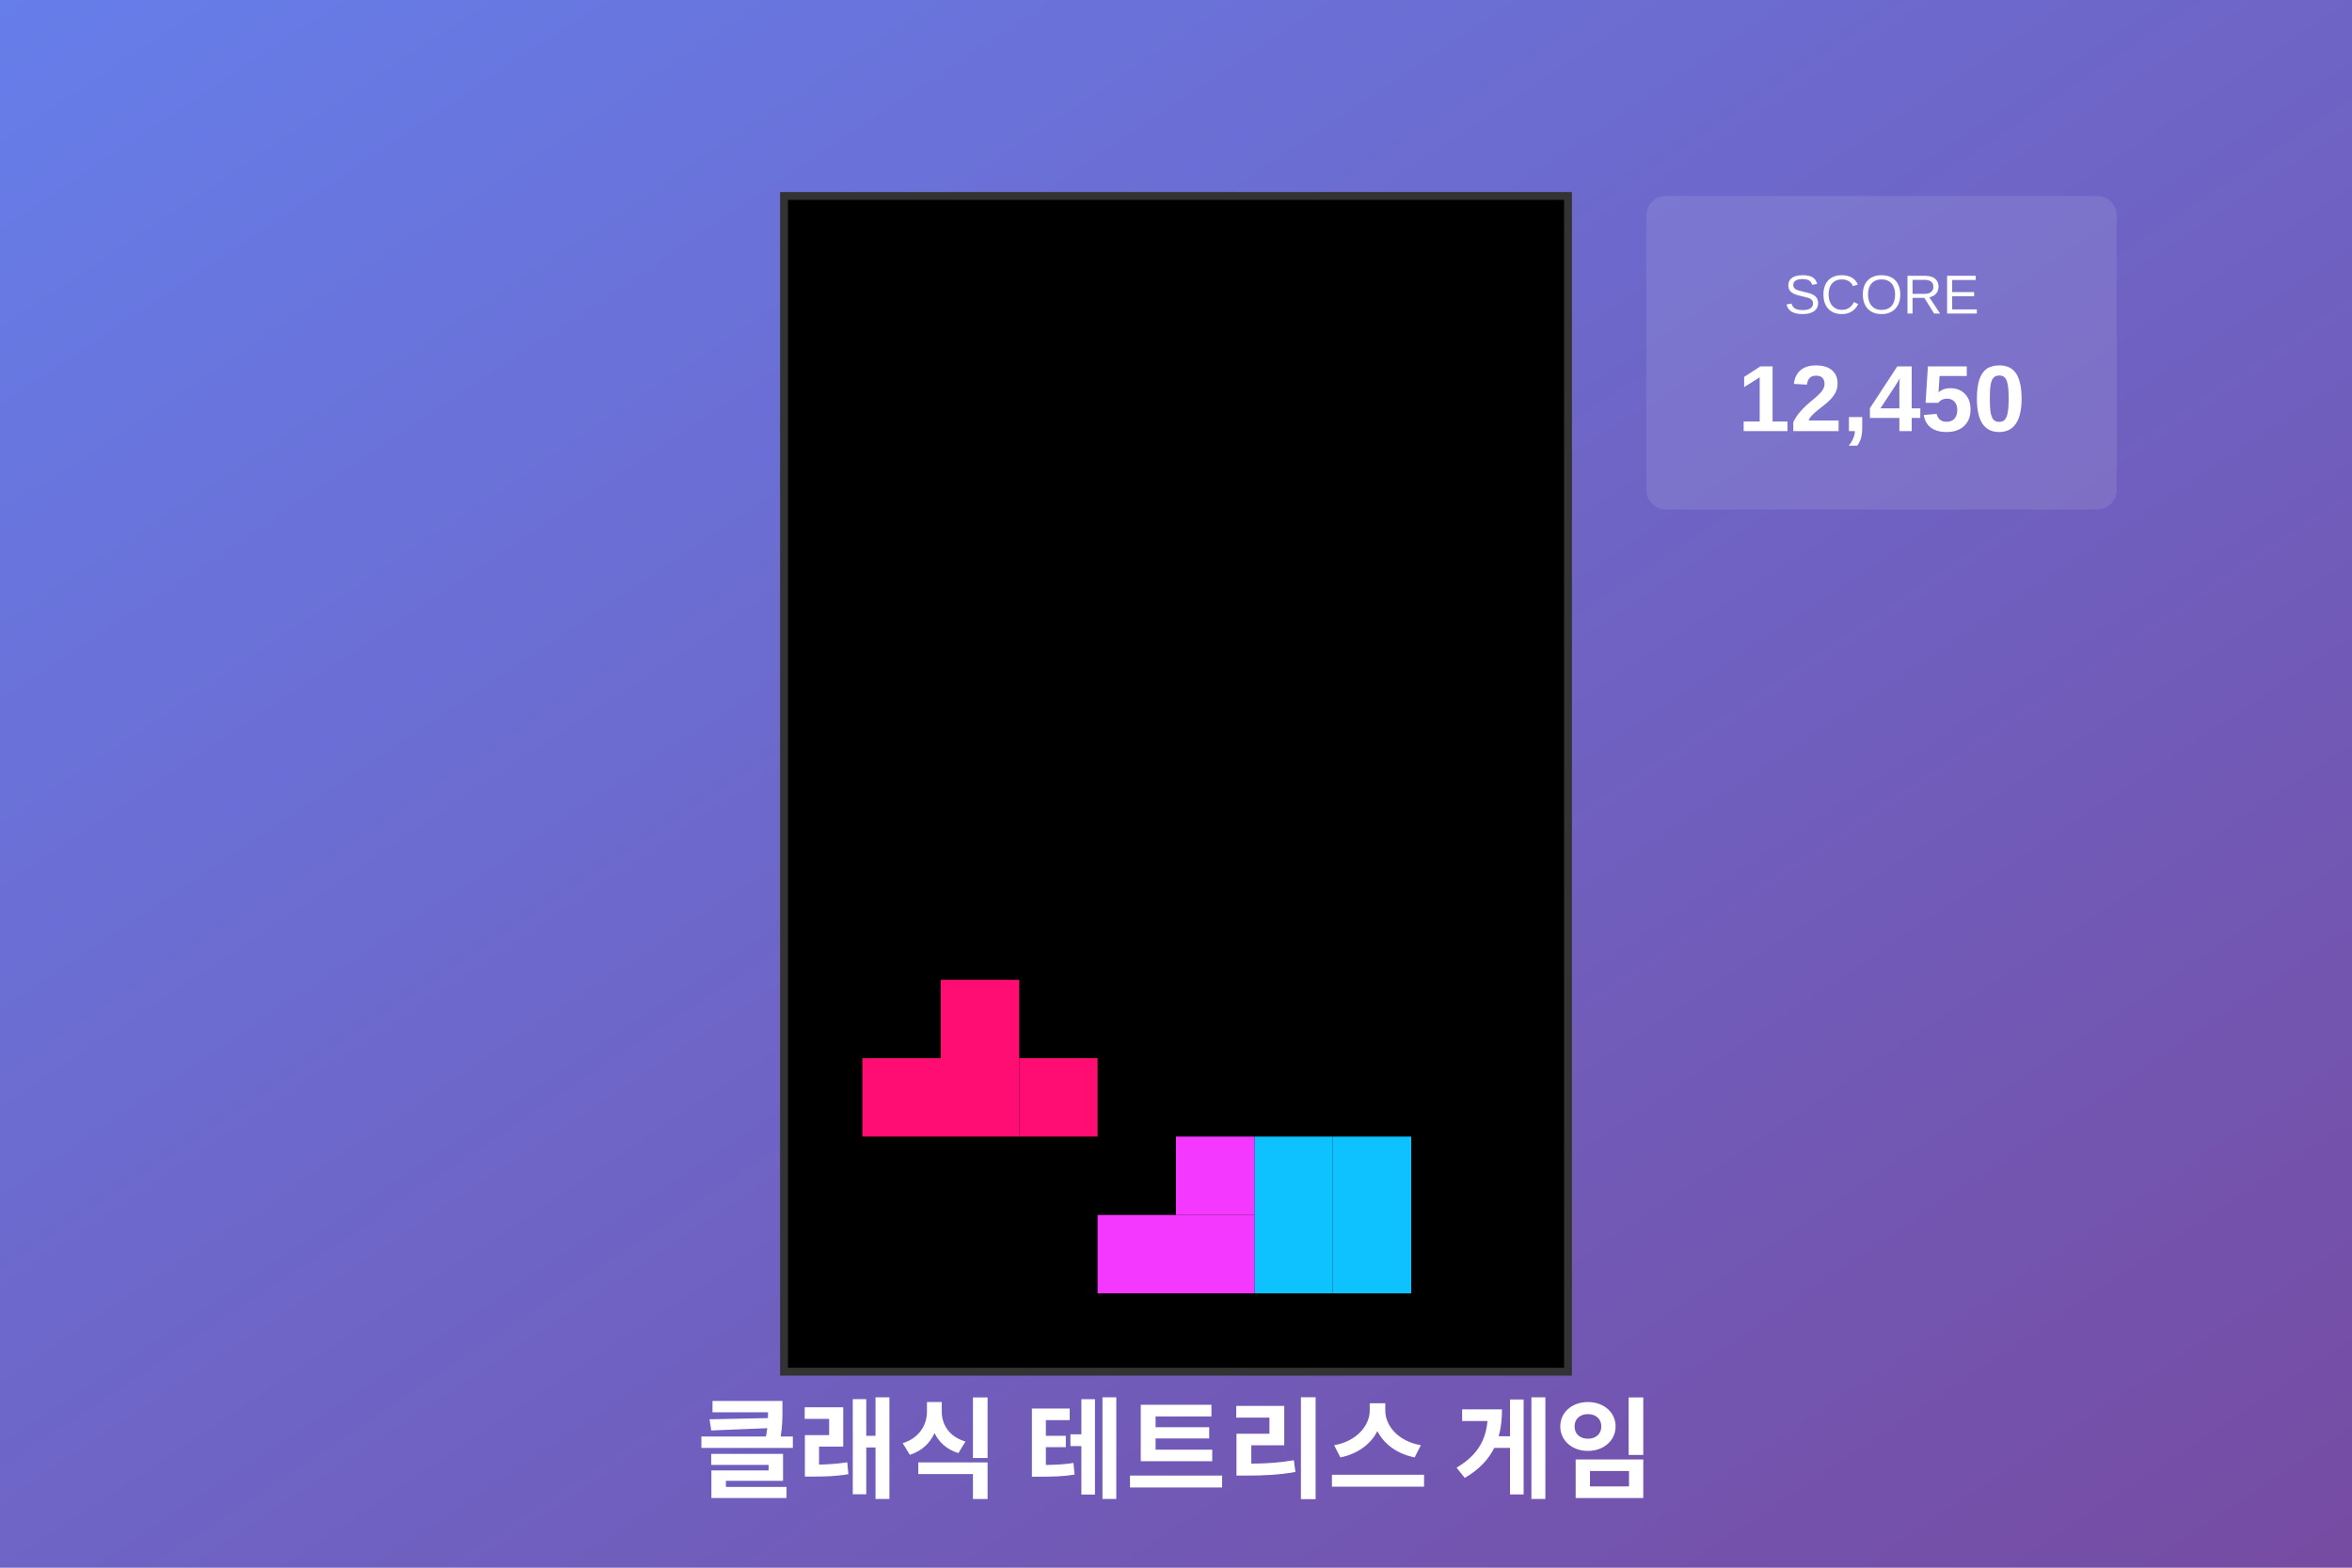
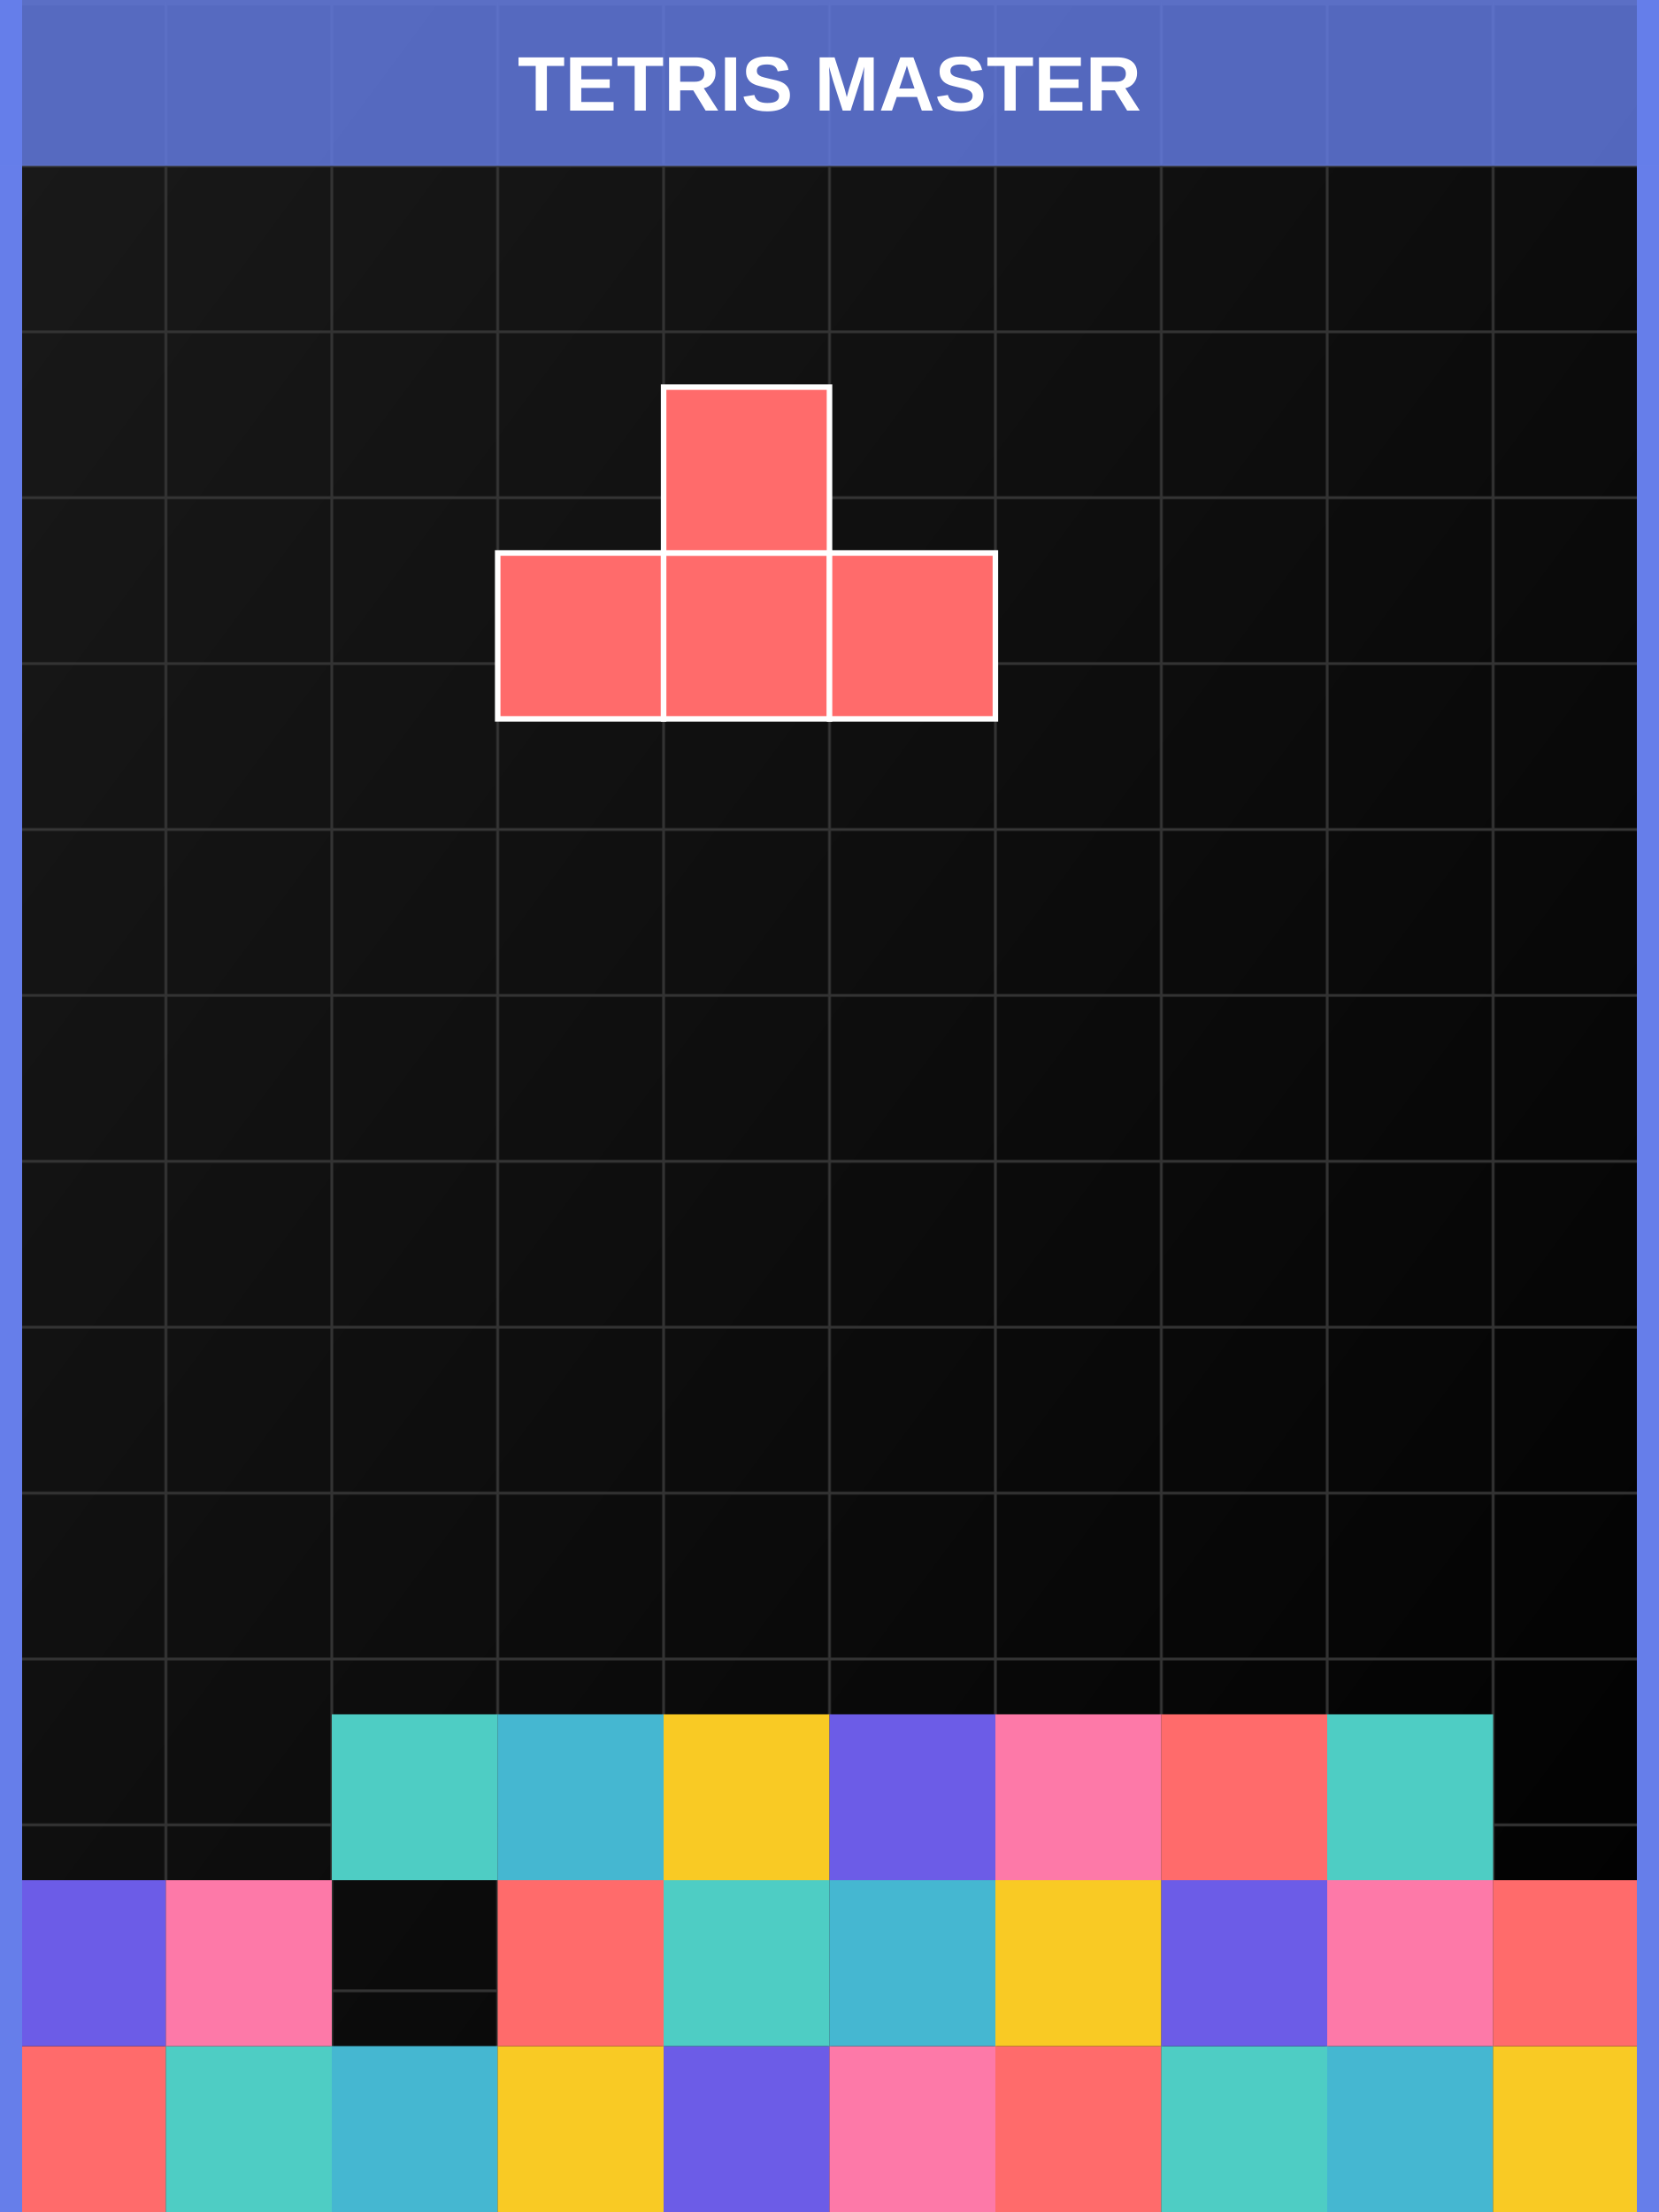
- <svg xmlns="http://www.w3.org/2000/svg" width="600" height="400">
+ <svg xmlns="http://www.w3.org/2000/svg" width="300" height="400">
  <defs>
-     <linearGradient id="bgGradient" x1="0%" y1="0%" x2="100%" y2="100%">
-       <stop offset="0%" style="stop-color:#667eea;stop-opacity:1" />
-       <stop offset="100%" style="stop-color:#764ba2;stop-opacity:1" />
+     <linearGradient id="bgGrad" x1="0%" y1="0%" x2="100%" y2="100%">
+       <stop offset="0%" style="stop-color:#1a1a1a;stop-opacity:1" />
+       <stop offset="100%" style="stop-color:#000;stop-opacity:1" />
    </linearGradient>
  </defs>
-   <rect width="600" height="400" fill="url(#bgGradient)" />
-   <rect x="200" y="50" width="200" height="300" fill="#000" stroke="#333" stroke-width="2" />
-   <rect x="220" y="270" width="20" height="20" fill="#FF0D72" />
-   <rect x="240" y="270" width="20" height="20" fill="#FF0D72" />
-   <rect x="260" y="270" width="20" height="20" fill="#FF0D72" />
-   <rect x="240" y="250" width="20" height="20" fill="#FF0D72" />
-   <rect x="320" y="290" width="20" height="40" fill="#0DC2FF" />
-   <rect x="340" y="290" width="20" height="40" fill="#0DC2FF" />
-   <rect x="280" y="310" width="40" height="20" fill="#F538FF" />
-   <rect x="300" y="290" width="20" height="20" fill="#F538FF" />
-   <rect x="420" y="50" width="120" height="80" fill="rgba(255,255,255,0.1)" rx="5" />
-   <text x="480" y="80" text-anchor="middle" font-family="Arial, sans-serif" font-size="14" fill="white">
-     SCORE
-   </text>
-   <text x="480" y="110" text-anchor="middle" font-family="Arial, sans-serif" font-size="24" font-weight="bold" fill="white">
-     12,450
-   </text>
-   <text x="300" y="380" text-anchor="middle" font-family="Arial, sans-serif" font-size="28" font-weight="bold" fill="white">
-     클래식 테트리스 게임
-   </text>
+   <rect width="300" height="400" fill="url(#bgGrad)" stroke="#333" stroke-width="2" />
+   <defs>
+     <pattern id="gameGrid" width="30" height="30" patternUnits="userSpaceOnUse">
+       <rect width="30" height="30" fill="none" stroke="#333" stroke-width="0.5" />
+     </pattern>
+   </defs>
+   <rect width="300" height="400" fill="url(#gameGrid)" />
+   <rect x="0" y="370" width="30" height="30" fill="#ff6b6b" />
+   <rect x="30" y="370" width="30" height="30" fill="#4ecdc4" />
+   <rect x="60" y="370" width="30" height="30" fill="#45b7d1" />
+   <rect x="90" y="370" width="30" height="30" fill="#f9ca24" />
+   <rect x="120" y="370" width="30" height="30" fill="#6c5ce7" />
+   <rect x="150" y="370" width="30" height="30" fill="#fd79a8" />
+   <rect x="180" y="370" width="30" height="30" fill="#ff6b6b" />
+   <rect x="210" y="370" width="30" height="30" fill="#4ecdc4" />
+   <rect x="240" y="370" width="30" height="30" fill="#45b7d1" />
+   <rect x="270" y="370" width="30" height="30" fill="#f9ca24" />
+   <rect x="0" y="340" width="30" height="30" fill="#6c5ce7" />
+   <rect x="30" y="340" width="30" height="30" fill="#fd79a8" />
+   <rect x="90" y="340" width="30" height="30" fill="#ff6b6b" />
+   <rect x="120" y="340" width="30" height="30" fill="#4ecdc4" />
+   <rect x="150" y="340" width="30" height="30" fill="#45b7d1" />
+   <rect x="180" y="340" width="30" height="30" fill="#f9ca24" />
+   <rect x="210" y="340" width="30" height="30" fill="#6c5ce7" />
+   <rect x="240" y="340" width="30" height="30" fill="#fd79a8" />
+   <rect x="270" y="340" width="30" height="30" fill="#ff6b6b" />
+   <rect x="60" y="310" width="30" height="30" fill="#4ecdc4" />
+   <rect x="90" y="310" width="30" height="30" fill="#45b7d1" />
+   <rect x="120" y="310" width="30" height="30" fill="#f9ca24" />
+   <rect x="150" y="310" width="30" height="30" fill="#6c5ce7" />
+   <rect x="180" y="310" width="30" height="30" fill="#fd79a8" />
+   <rect x="210" y="310" width="30" height="30" fill="#ff6b6b" />
+   <rect x="240" y="310" width="30" height="30" fill="#4ecdc4" />
+   <rect x="90" y="100" width="30" height="30" fill="#ff6b6b" stroke="#fff" stroke-width="1" />
+   <rect x="120" y="100" width="30" height="30" fill="#ff6b6b" stroke="#fff" stroke-width="1" />
+   <rect x="150" y="100" width="30" height="30" fill="#ff6b6b" stroke="#fff" stroke-width="1" />
+   <rect x="120" y="70" width="30" height="30" fill="#ff6b6b" stroke="#fff" stroke-width="1" />
+   <rect x="0" y="0" width="4" height="400" fill="#667eea" />
+   <rect x="296" y="0" width="4" height="400" fill="#667eea" />
+   <rect x="0" y="0" width="300" height="30" fill="rgba(102, 126, 234, 0.8)" />
+   <text x="150" y="20" font-family="Arial, sans-serif" font-size="14" fill="white" text-anchor="middle" font-weight="bold">TETRIS MASTER</text>
</svg>
